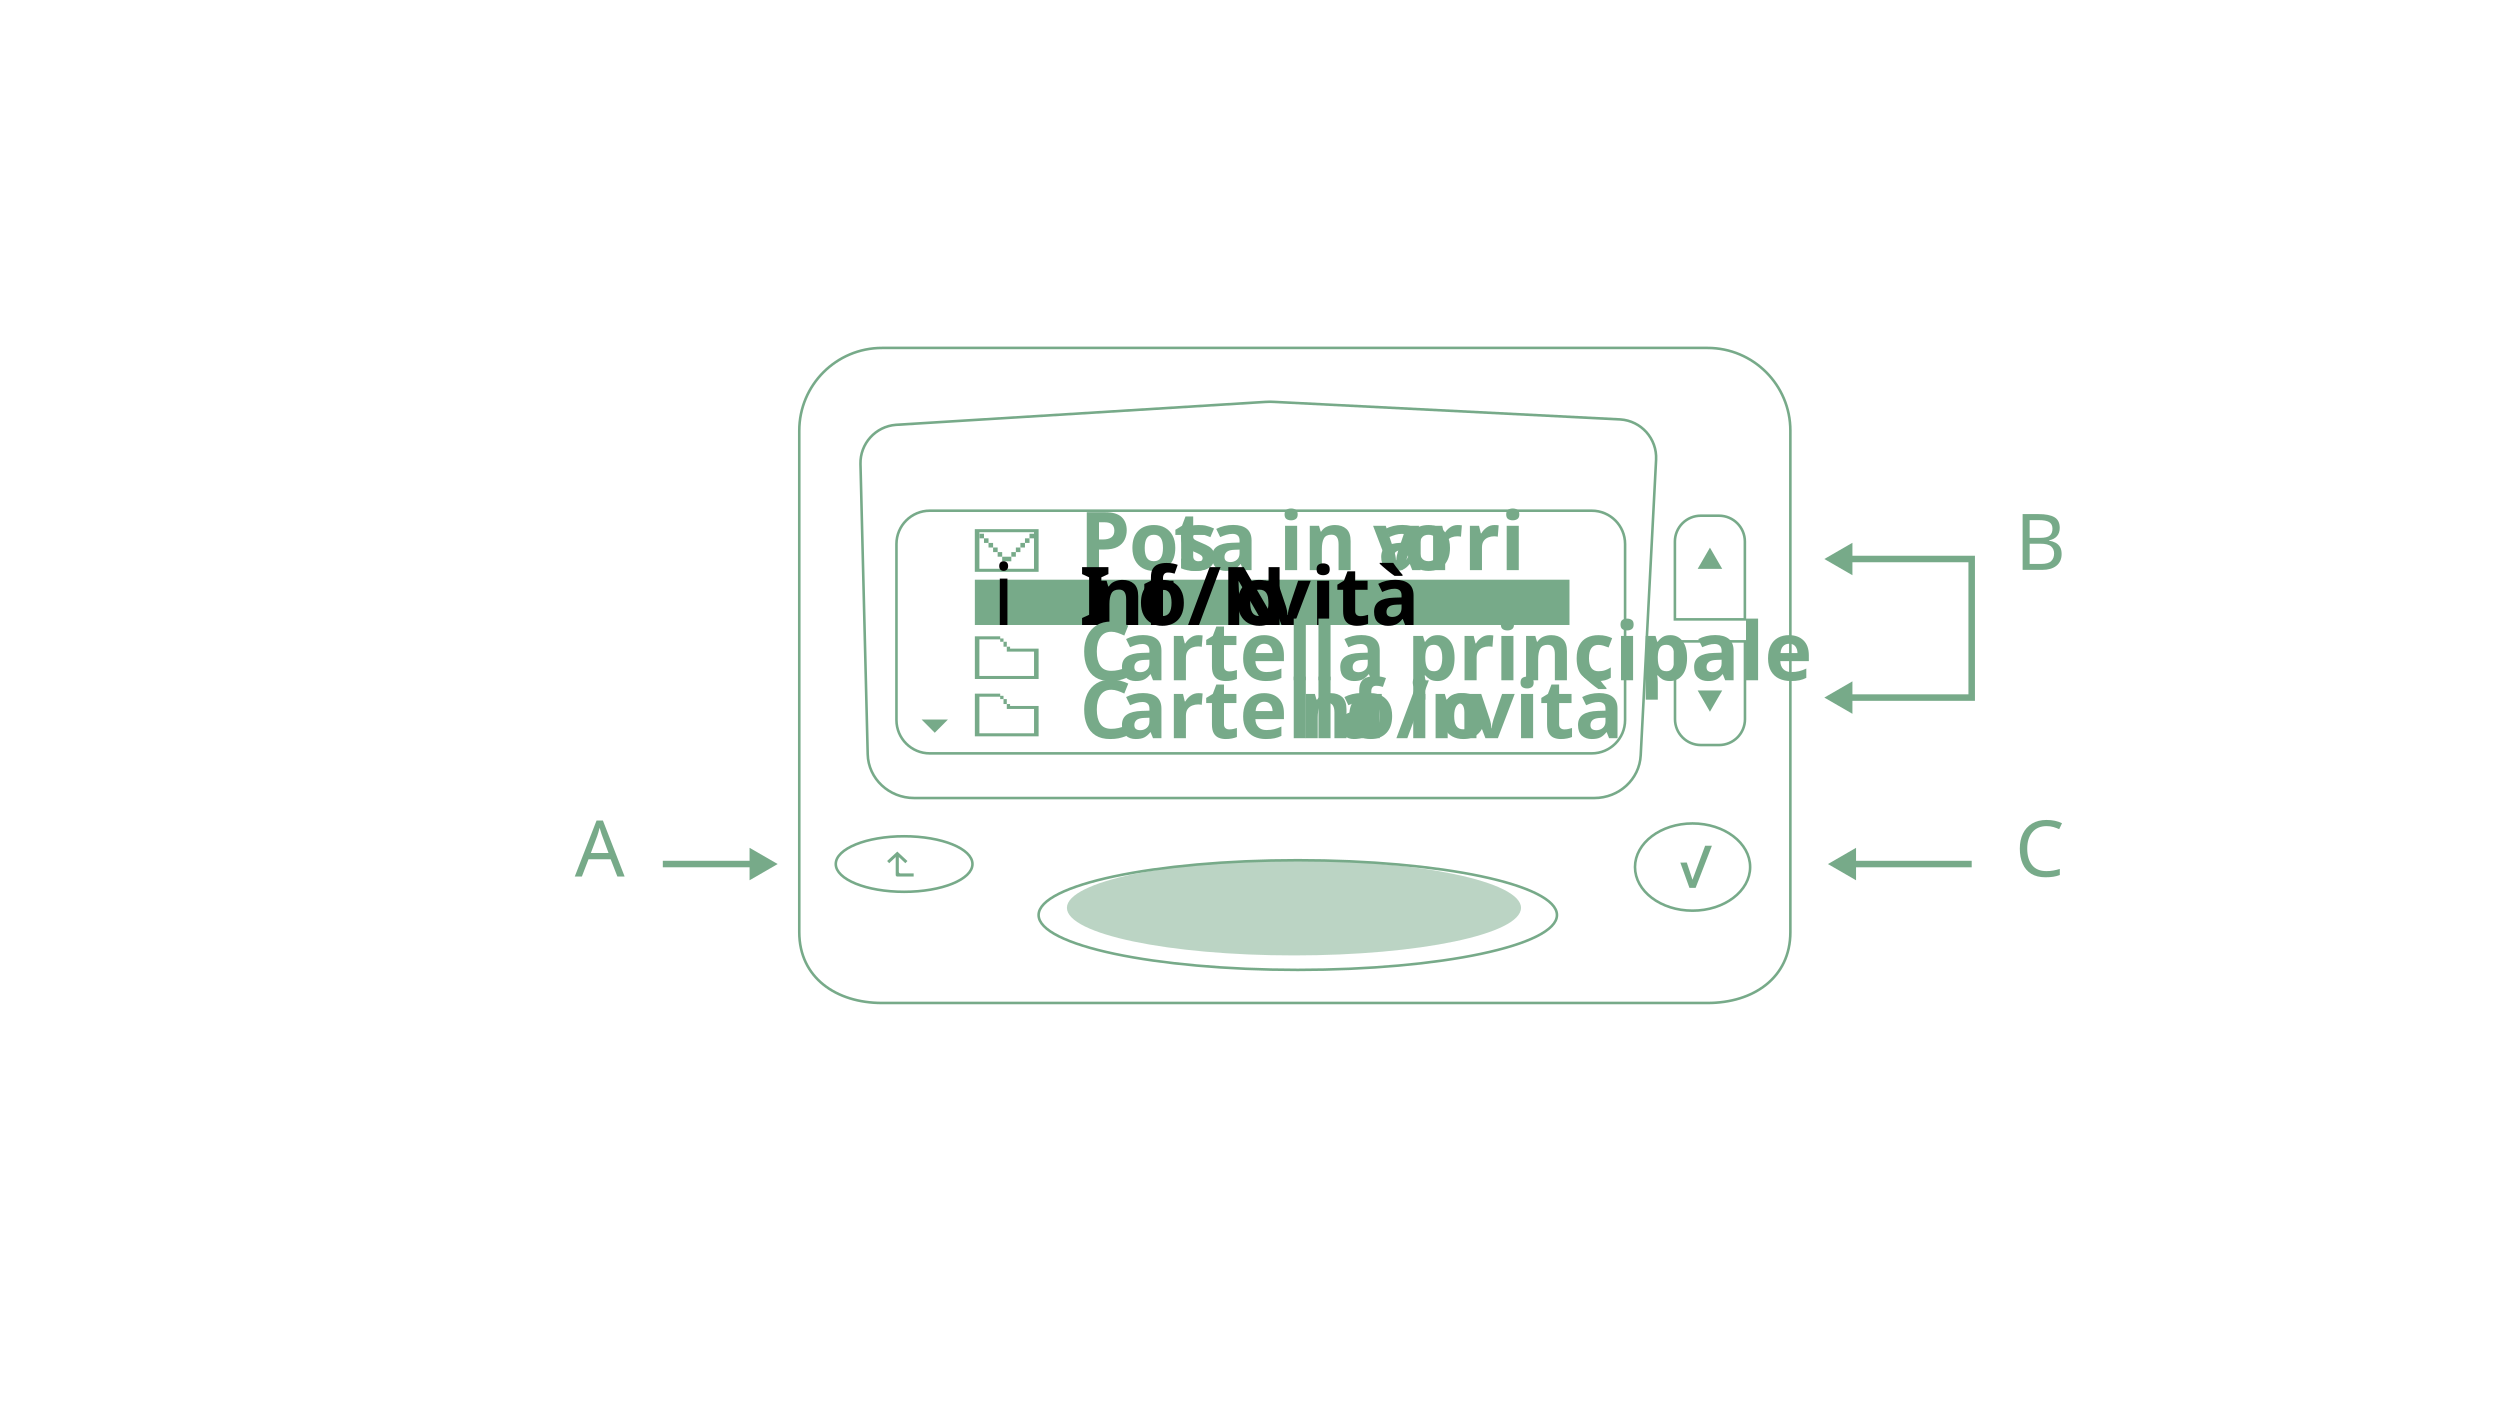
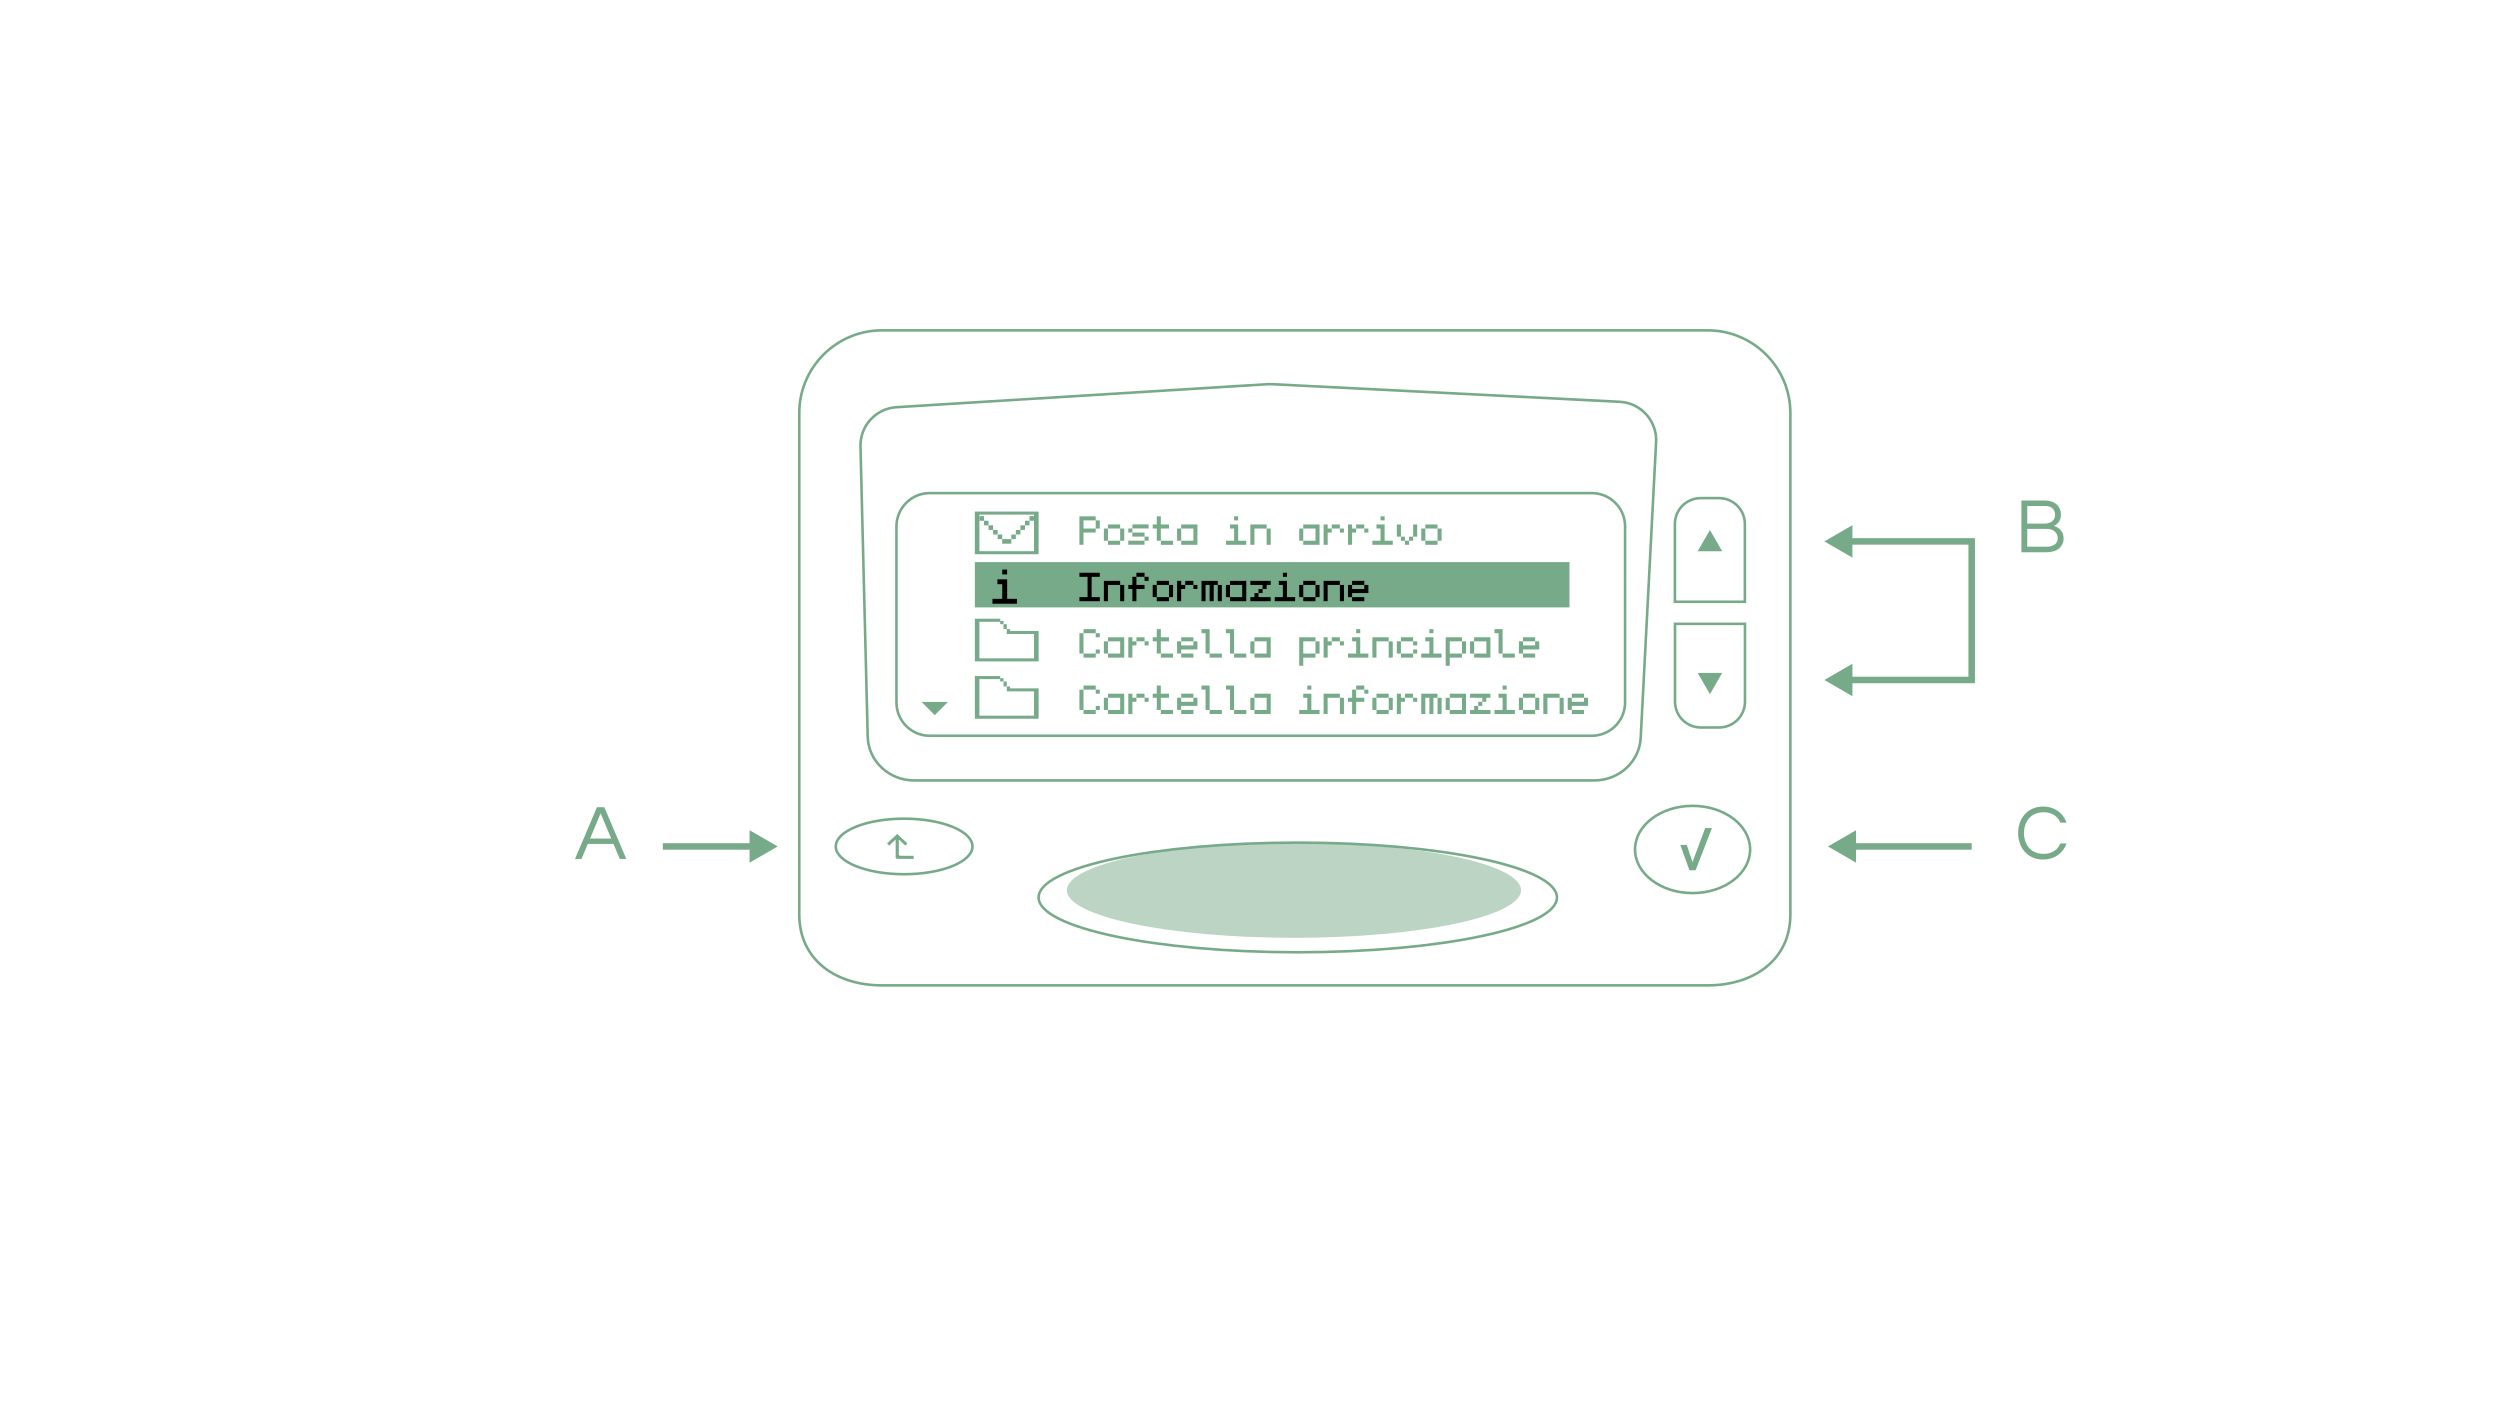
<svg xmlns="http://www.w3.org/2000/svg" viewBox="0 0 1920 1080">
  <defs>
-     <style>.cls-1,.cls-5{fill:none;}.cls-1,.cls-4,.cls-5{stroke:#77aa89;stroke-miterlimit:10;}.cls-1{stroke-width:5px;}.cls-2,.cls-3,.cls-4,.cls-6,.cls-7{fill:#77aa89;}.cls-3{font-size:60px;font-family:NeueMontreal-Medium, Neue Montreal;font-weight:500;}.cls-4,.cls-5{stroke-width:2px;}.cls-6{opacity:0.5;}.cls-10,.cls-7{font-size:62.26px;font-family:NeueBit-Bold, NeueBit;font-weight:700;}.cls-8{letter-spacing:-0.02em;}.cls-9{letter-spacing:0em;}.cls-11{letter-spacing:-0.02em;}.cls-12{font-size:66.44px;font-family:monogram;}</style>
+     <style>.cls-1,.cls-4{fill:none;}.cls-1,.cls-3,.cls-4{stroke:#77aa89;stroke-miterlimit:10;}.cls-1{stroke-width:5px;}.cls-2,.cls-3,.cls-5{fill:#77aa89;}.cls-3,.cls-4{stroke-width:2px;}.cls-5{opacity:0.5;}</style>
  </defs>
  <g id="Livello_2" data-name="Livello 2">
-     <line class="cls-1" x1="579.31" y1="663.58" x2="509.04" y2="663.58" />
-     <polygon class="cls-2" points="575.67 651.12 597.25 663.58 575.67 676.05 575.67 651.12" />
-     <text class="cls-3" transform="translate(441.43 673.16)">A</text>
-     <line class="cls-1" x1="1421.79" y1="663.59" x2="1514.26" y2="663.59" />
-     <polygon class="cls-2" points="1425.44 676.05 1403.85 663.59 1425.44 651.12 1425.44 676.05" />
-     <text class="cls-3" transform="translate(1547.56 673.16)">C</text>
-     <rect class="cls-2" x="748.69" y="445.21" width="456.68" height="34.78" />
-     <polygon class="cls-4" points="717.9 561.35 725.59 553.62 710.22 553.62 717.9 561.35" />
-     <path class="cls-5" d="M1311.41,770.29h-634c-35.11,0-63.57-19.32-63.57-54.42V330.78a63.57,63.57,0,0,1,63.57-63.57h634A63.57,63.57,0,0,1,1375,330.78V715.87C1375,751,1346.52,770.29,1311.41,770.29Z" />
-     <rect class="cls-5" x="688.48" y="392.22" width="559.58" height="186.37" rx="25.58" />
-     <path class="cls-5" d="M1224.44,612.88H702.05c-19.36,0-35.18-14.9-35.65-33.58l-5.55-222.92a29.47,29.47,0,0,1,27.2-30.11l283.73-17.6a49.58,49.58,0,0,1,7.21,0l265.42,13.45A29.47,29.47,0,0,1,1271.88,353L1260.05,580.2C1259.1,598.51,1243.44,612.88,1224.44,612.88Z" />
-     <path class="cls-5" d="M1306.21,396.06h14a19.85,19.85,0,0,1,19.85,19.85v59.77a0,0,0,0,1,0,0h-53.74a0,0,0,0,1,0,0V415.91A19.85,19.85,0,0,1,1306.21,396.06Z" />
-     <path class="cls-5" d="M1306.21,492.56h14a19.85,19.85,0,0,1,19.85,19.85v59.77a0,0,0,0,1,0,0h-53.74a0,0,0,0,1,0,0V512.41a19.85,19.85,0,0,1,19.85-19.85Z" transform="translate(2626.46 1064.74) rotate(180)" />
-     <ellipse class="cls-5" cx="1299.89" cy="665.9" rx="44.21" ry="33.49" />
-     <ellipse class="cls-5" cx="694.36" cy="663.58" rx="52.49" ry="21.33" />
-     <ellipse class="cls-5" cx="996.7" cy="702.76" rx="199.05" ry="42.11" />
-     <ellipse class="cls-6" cx="993.76" cy="697.21" rx="174.38" ry="36.56" />
-     <path class="cls-2" d="M1295.46,662.44l4.33,13.06h.09l9.67-26h5.2l-12.52,32.4h-4.74l-7-19.43Z" />
-     <path class="cls-2" d="M701.69,673.16v-2.37h-10.2a1.19,1.19,0,0,1-1.19-1.19V658.24l5,4.71,1.61-1.69L689.11,654l-7.81,7.25,1.6,1.69,5-4.71V672a1.2,1.2,0,0,0,1.2,1.19Z" />
-     <polygon class="cls-4" points="1313.23 544.61 1320.91 531.3 1305.55 531.3 1313.23 544.61" />
-     <polygon class="cls-4" points="1313.23 422.57 1305.55 435.87 1320.91 435.87 1313.23 422.57" />
-     <text class="cls-7" transform="translate(829.03 437.84)">
-       <tspan class="cls-8">Pos</tspan>
-       <tspan x="72.22" y="0">ta in arri</tspan>
-       <tspan class="cls-8" x="225.5" y="0">v</tspan>
-       <tspan class="cls-9" x="248.83" y="0">o</tspan>
-     </text>
-     <path class="cls-2" d="M797.65,406.39h-49v3.52h0v29.25h49V406.39Zm-45.47,30.44V409.91h0v-1.17h41.93v1.17h-3.47v3.53h3.47v23.39Z" />
-     <rect class="cls-2" x="759.19" y="416.96" width="3.51" height="3.53" />
-     <rect class="cls-2" x="762.7" y="420.49" width="3.49" height="3.52" />
-     <rect class="cls-2" x="755.7" y="413.44" width="3.49" height="3.52" />
-     <rect class="cls-2" x="766.19" y="424.01" width="3.49" height="3.53" />
-     <rect class="cls-2" x="752.21" y="409.91" width="3.49" height="3.53" />
-     <rect class="cls-2" x="769.68" y="427.55" width="7.01" height="3.53" />
-     <rect class="cls-2" x="783.67" y="416.96" width="3.51" height="3.53" />
-     <rect class="cls-2" x="787.18" y="413.44" width="3.49" height="3.52" />
-     <rect class="cls-2" x="780.18" y="420.49" width="3.49" height="3.52" />
-     <rect class="cls-2" x="776.69" y="424.01" width="3.49" height="3.53" />
-     <text class="cls-10" transform="translate(829.03 479.99)">I<tspan class="cls-11" x="8.88" y="0">nf</tspan>
-       <tspan class="cls-9" x="44.43" y="0">o/N</tspan>
-       <tspan class="cls-8" x="118.88" y="0">o</tspan>
-       <tspan x="142.21" y="0">vità</tspan>
-     </text>
-     <text class="cls-7" transform="translate(829.03 522.42)">
-       <tspan class="cls-8">C</tspan>
-       <tspan x="30.01" y="0">artella principale</tspan>
-     </text>
-     <text class="cls-7" transform="translate(829.03 566.96)">
-       <tspan class="cls-8">C</tspan>
-       <tspan x="30.01" y="0">artella i</tspan>
-       <tspan class="cls-8" x="168.84" y="0">nf</tspan>
-       <tspan class="cls-9" x="204.4" y="0">o/n</tspan>
-       <tspan class="cls-8" x="275.51" y="0">o</tspan>
-       <tspan class="cls-9" x="298.84" y="0">vità</tspan>
-     </text>
-     <text class="cls-12" transform="translate(762.21 479.99)">i</text>
-     <polygon class="cls-2" points="775.73 498.15 775.73 496.66 773.21 496.66 773.21 498.3 773.21 500.44 773.28 500.44 775.73 500.44 794.14 500.44 794.14 500.65 794.14 519.13 752.18 519.13 752.18 500.65 752.18 498.3 752.18 491.04 768.16 491.04 768.16 492.87 770.7 492.87 770.7 491.04 770.7 490.36 768.16 490.36 768.16 488.69 765.65 488.69 748.69 488.69 748.69 498.3 748.69 521.47 752.18 521.47 794.14 521.47 797.65 521.47 797.65 498.15 775.73 498.15" />
-     <rect class="cls-2" x="770.7" y="492.87" width="2.52" height="3.79" />
-     <polygon class="cls-2" points="775.73 542.18 775.73 540.7 773.21 540.7 773.21 542.33 773.21 544.47 773.28 544.47 775.73 544.47 794.14 544.47 794.14 544.69 794.14 563.16 752.18 563.16 752.18 544.69 752.18 542.33 752.18 535.08 768.16 535.08 768.16 536.9 770.7 536.9 770.7 535.08 770.7 534.39 768.16 534.39 768.16 532.72 765.65 532.72 748.69 532.72 748.69 542.33 748.69 565.5 752.18 565.5 794.14 565.5 797.65 565.5 797.65 542.18 775.73 542.18" />
-     <rect class="cls-2" x="770.7" y="536.9" width="2.52" height="3.79" />
-     <polyline class="cls-1" points="1419.02 535.74 1514.26 535.74 1514.26 429.31 1419.02 429.31" />
-     <polygon class="cls-2" points="1422.66 548.21 1401.08 535.74 1422.66 523.27 1422.66 548.21" />
-     <polygon class="cls-2" points="1422.66 416.85 1401.08 429.31 1422.66 441.78 1422.66 416.85" />
-     <text class="cls-3" transform="translate(1547.56 437.67)">B</text>
+     <line class="cls-1" x1="579.31" y1="650.07" x2="509.04" y2="650.07" />
+     <polygon class="cls-2" points="575.67 637.6 597.25 650.07 575.67 662.53 575.67 637.6" />
+     <path class="cls-2" d="M441.61,659.64l16.86-39.71h5.64L481,659.64h-5l-4.86-11.51H451.45l-4.86,11.51ZM453.19,644h16.2l-8.1-19.38Z" />
+     <line class="cls-1" x1="1421.79" y1="650.07" x2="1514.26" y2="650.07" />
+     <polygon class="cls-2" points="1425.44 662.54 1403.85 650.07 1425.44 637.61 1425.44 662.54" />
+     <path class="cls-2" d="M1569.1,660.13a18.72,18.72,0,0,1-10.26-2.74,18,18,0,0,1-6.63-7.34,24,24,0,0,1,0-20.53,18.14,18.14,0,0,1,6.63-7.34,18.72,18.72,0,0,1,10.26-2.74,20,20,0,0,1,8.1,1.59,18,18,0,0,1,9.9,10.78h-4.74a12.63,12.63,0,0,0-4.74-5.83,14.49,14.49,0,0,0-8.16-2.16,15.17,15.17,0,0,0-8.19,2.13,13.72,13.72,0,0,0-5.13,5.73,19.65,19.65,0,0,0,0,16.17,13.5,13.5,0,0,0,5.13,5.76,15,15,0,0,0,8.19,2.13,14.49,14.49,0,0,0,8.16-2.15,12.58,12.58,0,0,0,4.74-5.83h4.74a18.51,18.51,0,0,1-3.78,6.39,17.72,17.72,0,0,1-6.12,4.38A19.68,19.68,0,0,1,1569.1,660.13Z" />
+     <rect class="cls-2" x="748.69" y="431.7" width="456.68" height="34.78" />
+     <polygon class="cls-3" points="717.9 547.84 725.59 540.1 710.22 540.1 717.9 547.84" />
+     <path class="cls-4" d="M1311.41,756.77h-634c-35.11,0-63.57-19.31-63.57-54.42V317.26a63.57,63.57,0,0,1,63.57-63.56h634A63.57,63.57,0,0,1,1375,317.26V702.35C1375,737.46,1346.52,756.77,1311.41,756.77Z" />
+     <rect class="cls-4" x="688.48" y="378.7" width="559.58" height="186.37" rx="25.58" />
+     <path class="cls-4" d="M1224.44,599.37H702.05c-19.36,0-35.18-14.91-35.65-33.58l-5.55-222.92a29.46,29.46,0,0,1,27.2-30.11l283.73-17.61a51,51,0,0,1,7.21,0l265.42,13.46a29.46,29.46,0,0,1,27.47,30.93l-11.83,227.19C1259.1,585,1243.44,599.37,1224.44,599.37Z" />
+     <path class="cls-4" d="M1306.21,382.55h14a19.85,19.85,0,0,1,19.85,19.85v59.77a0,0,0,0,1,0,0h-53.74a0,0,0,0,1,0,0V402.4A19.85,19.85,0,0,1,1306.21,382.55Z" />
+     <path class="cls-4" d="M1306.21,479h14a19.85,19.85,0,0,1,19.85,19.85v59.77a0,0,0,0,1,0,0h-53.74a0,0,0,0,1,0,0V498.9A19.85,19.85,0,0,1,1306.21,479Z" transform="translate(2626.46 1037.71) rotate(180)" />
+     <ellipse class="cls-4" cx="1299.89" cy="652.39" rx="44.21" ry="33.49" />
+     <ellipse class="cls-4" cx="694.36" cy="650.07" rx="52.49" ry="21.33" />
+     <ellipse class="cls-4" cx="996.7" cy="689.24" rx="199.05" ry="42.11" />
+     <ellipse class="cls-5" cx="993.76" cy="683.69" rx="174.38" ry="36.56" />
+     <path class="cls-2" d="M1295.46,648.92l4.33,13.06h.09l9.67-26h5.2l-12.52,32.39h-4.74l-7-19.43Z" />
+     <path class="cls-2" d="M701.69,659.64v-2.36h-10.2a1.19,1.19,0,0,1-1.19-1.2V644.72l5,4.71,1.61-1.69-7.83-7.25-7.81,7.25,1.6,1.69,5-4.71v13.71a1.19,1.19,0,0,0,1.2,1.19Z" />
+     <polygon class="cls-3" points="1313.23 531.1 1320.91 517.79 1305.55 517.79 1313.23 531.1" />
+     <polygon class="cls-3" points="1313.23 409.05 1305.55 422.36 1320.91 422.36 1313.23 409.05" />
+     <path class="cls-2" d="M829,418.41V396.53h12.5v3.13h3.13v6.25h-3.13v-6.25h-9.37v6.25h9.37V409h-9.37v9.38Z" />
+     <path class="cls-2" d="M850.91,415.28h-3.13v-9.37h3.13v9.37Zm9.37-9.37h-9.37v-3.13h9.37Zm-3.12,9.37h3.12v3.13h-9.37v-3.13h6.25Zm3.12,0v-9.37h3.13v9.37Z" />
+     <path class="cls-2" d="M869.66,409h-3.13v-3.12h3.13Zm6.25,6.25H879v3.13h-12.5v-3.13h9.38Zm3.12-12.5h3.13v3.13h-12.5v-3.13H879Zm0,9.38h-9.37V409H879Zm0,3.12v-3.12h3.13v3.12Z" />
+     <path class="cls-2" d="M891.53,415.28h-3.12v-9.37h-3.13v-3.13h3.13v-6.25h3.12v6.25h6.25v3.13h-6.25v9.37Zm6.25,0h3.13v3.13h-9.38v-3.13h6.25Z" />
+     <path class="cls-2" d="M916.53,418.41h-9.37v-3.13H904v-9.37h3.13v-3.13h12.5v15.63Zm-3.12-3.13h3.12v-9.37h-9.37v9.37h6.25Z" />
+     <path class="cls-2" d="M954,415.28h3.13v3.13H941.53v-3.13h6.25v-9.37h-3.12v-3.13h6.25v12.5Zm-6.25-15.62v-3.13h3.13v3.13Z" />
+     <path class="cls-2" d="M960.28,418.41V402.78h12.5v3.13h-9.37v12.5Zm12.5,0v-12.5h3.13v12.5Z" />
+     <path class="cls-2" d="M1010.28,418.41h-9.37v-3.13h-3.13v-9.37h3.13v-3.13h12.5v15.63Zm-3.12-3.13h3.12v-9.37h-9.37v9.37h6.25Z" />
+     <path class="cls-2" d="M1016.53,418.41V402.78h3.13v3.13h3.12V409h-3.12v9.38Zm12.5-12.5h-6.25v-3.13H1029Zm0,3.12v-3.12h3.13V409Z" />
+     <path class="cls-2" d="M1035.28,418.41V402.78h3.13v3.13h3.12V409h-3.12v9.38Zm12.5-12.5h-6.25v-3.13h6.25Zm0,3.12v-3.12h3.13V409Z" />
+     <path class="cls-2" d="M1066.53,415.28h3.13v3.13H1054v-3.13h6.25v-9.37h-3.12v-3.13h6.25v12.5Zm-6.25-15.62v-3.13h3.13v3.13Z" />
+     <path class="cls-2" d="M1075.91,412.16h-3.13v-9.38h3.13v9.38Zm3.12,3.12h-3.12v-3.12H1079Zm0,3.13v-3.13h3.13v3.13Zm3.13-3.13v-3.12h3.12v3.12Zm3.12-3.12v-9.38h3.13v9.38Z" />
+     <path class="cls-2" d="M1094.66,415.28h-3.13v-9.37h3.13v9.37Zm9.37-9.37h-9.37v-3.13H1104Zm-3.12,9.37H1104v3.13h-9.37v-3.13h6.25Zm3.12,0v-9.37h3.13v9.37Z" />
+     <path class="cls-2" d="M797.65,392.88h-49v3.52h0v29.25h49V392.88Zm-45.47,30.43V396.4h0v-1.17h41.93v1.17h-3.47v3.53h3.47v23.38Z" />
+     <rect class="cls-2" x="759.19" y="403.45" width="3.51" height="3.53" />
+     <rect class="cls-2" x="762.7" y="406.98" width="3.49" height="3.52" />
+     <rect class="cls-2" x="755.7" y="399.93" width="3.49" height="3.52" />
+     <rect class="cls-2" x="766.19" y="410.5" width="3.49" height="3.53" />
+     <rect class="cls-2" x="752.21" y="396.4" width="3.49" height="3.53" />
+     <rect class="cls-2" x="769.68" y="414.03" width="7.01" height="3.53" />
+     <rect class="cls-2" x="783.67" y="403.45" width="3.51" height="3.53" />
+     <rect class="cls-2" x="787.18" y="399.93" width="3.49" height="3.52" />
+     <rect class="cls-2" x="780.18" y="406.98" width="3.49" height="3.52" />
+     <rect class="cls-2" x="776.69" y="410.5" width="3.49" height="3.53" />
+     <path d="M841.53,458.6h3.13v3.13H829V458.6h6.25V443H829v-3.13h15.63V443h-6.25V458.6Z" />
+     <path d="M847.78,461.73V446.1h12.5v3.13h-9.37v12.5Zm12.5,0v-12.5h3.13v12.5Z" />
+     <path d="M869.66,461.73v-9.38h-3.13v-3.12h3.13V443h3.12v6.25H879v3.12h-6.25v9.38ZM879,443h-6.25v-3.13H879Zm0,3.12V443h3.13v3.12Z" />
+     <path d="M888.41,458.6h-3.13v-9.37h3.13v9.37Zm9.37-9.37h-9.37V446.1h9.37Zm-3.12,9.37h3.12v3.13h-9.37V458.6h6.25Zm3.12,0v-9.37h3.13v9.37Z" />
+     <path d="M904,461.73V446.1h3.13v3.13h3.12v3.12h-3.12v9.38Zm12.5-12.5h-6.25V446.1h6.25Zm0,3.12v-3.12h3.13v3.12Z" />
+     <path d="M929,461.73v-12.5h-3.12v12.5h-3.13V446.1h12.5v3.13h-3.12v12.5Zm6.25,0v-12.5h3.13v12.5Z" />
+     <path d="M954,461.73h-9.37V458.6h-3.13v-9.37h3.13V446.1h12.5v15.63Zm-3.12-3.13H954v-9.37h-9.37v9.37h6.25Z" />
+     <path d="M969.66,452.35v-3.12h-9.38V446.1h15.63v3.13h-3.13v3.12Zm3.12,6.25h3.13v3.13H960.28V458.6h3.13v-3.12h3.12v3.12h6.25Zm-6.25-3.12v-3.13h3.13v3.13Z" />
+     <path d="M991.53,458.6h3.13v3.13H979V458.6h6.25v-9.37h-3.12V446.1h6.25v12.5ZM985.28,443v-3.13h3.13V443Z" />
+     <path d="M1000.91,458.6h-3.13v-9.37h3.13v9.37Zm9.37-9.37h-9.37V446.1h9.37Zm-3.12,9.37h3.12v3.13h-9.37V458.6h6.25Zm3.12,0v-9.37h3.13v9.37Z" />
+     <path d="M1016.53,461.73V446.1H1029v3.13h-9.37v12.5Zm12.5,0v-12.5h3.13v12.5Z" />
+     <path d="M1038.41,458.6h-3.13v-9.37h3.13v3.12h9.37v-3.12h3.13v6.25h-12.5Zm9.37-9.37h-9.37V446.1h9.37Zm-3.12,9.37h3.12v3.13h-9.37V458.6h6.25Z" />
+     <path class="cls-2" d="M832.16,501.93H829V486.3h3.13v15.63Zm9.37-15.63h-9.37v-3.12h9.37Zm-3.12,15.63h3.12v3.12h-9.37v-3.12h6.25Zm3.12-12.5V486.3h3.13v3.13Zm0,12.5V498.8h3.13v3.13Z" />
+     <path class="cls-2" d="M860.28,505.05h-9.37v-3.12h-3.13v-9.38h3.13v-3.12h12.5v15.62Zm-3.12-3.12h3.12v-9.38h-9.37v9.38h6.25Z" />
+     <path class="cls-2" d="M866.53,505.05V489.43h3.13v3.12h3.12v3.13h-3.12v9.37Zm12.5-12.5h-6.25v-3.12H879Zm0,3.13v-3.13h3.13v3.13Z" />
+     <path class="cls-2" d="M891.53,501.93h-3.12v-9.38h-3.13v-3.12h3.13v-6.25h3.12v6.25h6.25v3.12h-6.25v9.38Zm6.25,0h3.13v3.12h-9.38v-3.12h6.25Z" />
+     <path class="cls-2" d="M907.16,501.93H904v-9.38h3.13v3.13h9.37v-3.13h3.13v6.25h-12.5Zm9.37-9.38h-9.37v-3.12h9.37Zm-3.12,9.38h3.12v3.12h-9.37v-3.12h6.25Z" />
+     <path class="cls-2" d="M929,501.93h-3.12V486.3h-3.13v-3.12H929v18.75Zm6.25,0h3.13v3.12H929v-3.12h6.25Z" />
+     <path class="cls-2" d="M947.78,501.93h-3.12V486.3h-3.13v-3.12h6.25v18.75Zm6.25,0h3.13v3.12h-9.38v-3.12H954Z" />
+     <path class="cls-2" d="M972.78,505.05h-9.37v-3.12h-3.13v-9.38h3.13v-3.12h12.5v15.62Zm-3.12-3.12h3.12v-9.38h-9.37v9.38h6.25Z" />
+     <path class="cls-2" d="M997.78,511.3V489.43h12.5v3.12h3.13v9.38h-3.13v-9.38h-9.37v9.38h9.37v3.12h-9.37v6.25Z" />
+     <path class="cls-2" d="M1016.53,505.05V489.43h3.13v3.12h3.12v3.13h-3.12v9.37Zm12.5-12.5h-6.25v-3.12H1029Zm0,3.13v-3.13h3.13v3.13Z" />
+     <path class="cls-2" d="M1047.78,501.93h3.13v3.12h-15.63v-3.12h6.25v-9.38h-3.12v-3.12h6.25v12.5Zm-6.25-15.63v-3.12h3.13v3.12Z" />
+     <path class="cls-2" d="M1054,505.05V489.43h12.5v3.12h-9.37v12.5Zm12.5,0v-12.5h3.13v12.5Z" />
+     <path class="cls-2" d="M1075.91,501.93h-3.13v-9.38h3.13v9.38Zm9.37-9.38h-9.37v-3.12h9.37Zm-3.12,9.38h3.12v3.12h-9.37v-3.12h6.25Zm3.12-6.25v-3.13h3.13v3.13Zm0,6.25V498.8h3.13v3.13Z" />
+     <path class="cls-2" d="M1104,501.93h3.13v3.12h-15.63v-3.12h6.25v-9.38h-3.12v-3.12h6.25v12.5Zm-6.25-15.63v-3.12h3.13v3.12Z" />
+     <path class="cls-2" d="M1110.28,511.3V489.43h12.5v3.12h3.13v9.38h-3.13v-9.38h-9.37v9.38h9.37v3.12h-9.37v6.25Z" />
+     <path class="cls-2" d="M1141.53,505.05h-9.37v-3.12H1129v-9.38h3.13v-3.12h12.5v15.62Zm-3.12-3.12h3.12v-9.38h-9.37v9.38h6.25Z" />
+     <path class="cls-2" d="M1154,501.93h-3.12V486.3h-3.13v-3.12H1154v18.75Zm6.25,0h3.13v3.12H1154v-3.12h6.25Z" />
+     <path class="cls-2" d="M1169.66,501.93h-3.13v-9.38h3.13v3.13H1179v-3.13h3.13v6.25h-12.5Zm9.37-9.38h-9.37v-3.12H1179Zm-3.12,9.38H1179v3.12h-9.37v-3.12h6.25Z" />
+     <path class="cls-2" d="M832.16,545.25H829V529.63h3.13v15.62Zm9.37-15.62h-9.37V526.5h9.37Zm-3.12,15.62h3.12v3.13h-9.37v-3.13h6.25Zm3.12-12.5v-3.12h3.13v3.12Zm0,12.5v-3.12h3.13v3.12Z" />
+     <path class="cls-2" d="M860.28,548.38h-9.37v-3.13h-3.13v-9.37h3.13v-3.13h12.5v15.63Zm-3.12-3.13h3.12v-9.37h-9.37v9.37h6.25Z" />
+     <path class="cls-2" d="M866.53,548.38V532.75h3.13v3.13h3.12V539h-3.12v9.38Zm12.5-12.5h-6.25v-3.13H879Zm0,3.12v-3.12h3.13V539Z" />
+     <path class="cls-2" d="M891.53,545.25h-3.12v-9.37h-3.13v-3.13h3.13V526.5h3.12v6.25h6.25v3.13h-6.25v9.37Zm6.25,0h3.13v3.13h-9.38v-3.13h6.25Z" />
+     <path class="cls-2" d="M907.16,545.25H904v-9.37h3.13V539h9.37v-3.12h3.13v6.25h-12.5Zm9.37-9.37h-9.37v-3.13h9.37Zm-3.12,9.37h3.12v3.13h-9.37v-3.13h6.25Z" />
+     <path class="cls-2" d="M929,545.25h-3.12V529.63h-3.13V526.5H929v18.75Zm6.25,0h3.13v3.13H929v-3.13h6.25Z" />
+     <path class="cls-2" d="M947.78,545.25h-3.12V529.63h-3.13V526.5h6.25v18.75Zm6.25,0h3.13v3.13h-9.38v-3.13H954Z" />
+     <path class="cls-2" d="M972.78,548.38h-9.37v-3.13h-3.13v-9.37h3.13v-3.13h12.5v15.63Zm-3.12-3.13h3.12v-9.37h-9.37v9.37h6.25Z" />
+     <path class="cls-2" d="M1010.28,545.25h3.13v3.13H997.78v-3.13H1004v-9.37h-3.12v-3.13h6.25v12.5ZM1004,529.63V526.5h3.13v3.13Z" />
+     <path class="cls-2" d="M1016.53,548.38V532.75H1029v3.13h-9.37v12.5Zm12.5,0v-12.5h3.13v12.5Z" />
+     <path class="cls-2" d="M1038.41,548.38V539h-3.13v-3.12h3.13v-6.25h3.12v6.25h6.25V539h-6.25v9.38Zm9.37-18.75h-6.25V526.5h6.25Zm0,3.12v-3.12h3.13v3.12Z" />
+     <path class="cls-2" d="M1057.16,545.25H1054v-9.37h3.13v9.37Zm9.37-9.37h-9.37v-3.13h9.37Zm-3.12,9.37h3.12v3.13h-9.37v-3.13h6.25Zm3.12,0v-9.37h3.13v9.37Z" />
+     <path class="cls-2" d="M1072.78,548.38V532.75h3.13v3.13H1079V539h-3.12v9.38Zm12.5-12.5H1079v-3.13h6.25Zm0,3.12v-3.12h3.13V539Z" />
+     <path class="cls-2" d="M1097.78,548.38v-12.5h-3.12v12.5h-3.13V532.75H1104v3.13h-3.12v12.5Zm6.25,0v-12.5h3.13v12.5Z" />
+     <path class="cls-2" d="M1122.78,548.38h-9.37v-3.13h-3.13v-9.37h3.13v-3.13h12.5v15.63Zm-3.12-3.13h3.12v-9.37h-9.37v9.37h6.25Z" />
+     <path class="cls-2" d="M1138.41,539v-3.12H1129v-3.13h15.63v3.13h-3.13V539Zm3.12,6.25h3.13v3.13H1129v-3.13h3.13v-3.12h3.12v3.12h6.25Zm-6.25-3.12V539h3.13v3.13Z" />
+     <path class="cls-2" d="M1160.28,545.25h3.13v3.13h-15.63v-3.13H1154v-9.37h-3.12v-3.13h6.25v12.5ZM1154,529.63V526.5h3.13v3.13Z" />
+     <path class="cls-2" d="M1169.66,545.25h-3.13v-9.37h3.13v9.37Zm9.37-9.37h-9.37v-3.13H1179Zm-3.12,9.37H1179v3.13h-9.37v-3.13h6.25Zm3.12,0v-9.37h3.13v9.37Z" />
+     <path class="cls-2" d="M1185.28,548.38V532.75h12.5v3.13h-9.37v12.5Zm12.5,0v-12.5h3.13v12.5Z" />
+     <path class="cls-2" d="M1207.16,545.25H1204v-9.37h3.13V539h9.37v-3.12h3.13v6.25h-12.5Zm9.37-9.37h-9.37v-3.13h9.37Zm-3.12,9.37h3.12v3.13h-9.37v-3.13h6.25Z" />
+     <path d="M777.21,459.91H781v3.75H762.21v-3.75h7.5V448.66H766v-3.75h7.5v15Zm-7.5-18.75v-3.75h3.75v3.75Z" />
+     <polygon class="cls-2" points="775.73 484.63 775.73 483.15 773.21 483.15 773.21 484.79 773.21 486.92 773.28 486.92 775.73 486.92 794.14 486.92 794.14 487.14 794.14 505.62 752.18 505.62 752.18 487.14 752.18 484.79 752.18 477.53 768.16 477.53 768.16 479.36 770.7 479.36 770.7 477.53 770.7 476.84 768.16 476.84 768.16 475.18 765.65 475.18 748.69 475.18 748.69 484.79 748.69 507.95 752.18 507.95 794.14 507.95 797.65 507.95 797.65 484.63 775.73 484.63" />
+     <rect class="cls-2" x="770.7" y="479.36" width="2.52" height="3.79" />
+     <polygon class="cls-2" points="775.73 528.66 775.73 527.18 773.21 527.18 773.21 528.82 773.21 530.96 773.28 530.96 775.73 530.96 794.14 530.96 794.14 531.17 794.14 549.65 752.18 549.65 752.18 531.17 752.18 528.82 752.18 521.56 768.16 521.56 768.16 523.39 770.7 523.39 770.7 521.56 770.7 520.87 768.16 520.87 768.16 519.21 765.65 519.21 748.69 519.21 748.69 528.82 748.69 551.98 752.18 551.98 794.14 551.98 797.65 551.98 797.65 528.66 775.73 528.66" />
+     <rect class="cls-2" x="770.7" y="523.39" width="2.52" height="3.79" />
+     <polyline class="cls-1" points="1419.02 522.22 1514.26 522.22 1514.26 415.8 1419.02 415.8" />
+     <polygon class="cls-2" points="1422.66 534.69 1401.08 522.23 1422.66 509.76 1422.66 534.69" />
+     <polygon class="cls-2" points="1422.66 403.33 1401.08 415.8 1422.66 428.26 1422.66 403.33" />
+     <path class="cls-2" d="M1552.42,424.15V384.43h17.82a14.49,14.49,0,0,1,7.41,1.62,9.77,9.77,0,0,1,3.93,4.05,10.83,10.83,0,0,1,1.2,4.83,9.41,9.41,0,0,1-1.62,5.91,10,10,0,0,1-3.72,3,13.18,13.18,0,0,1,3.39,1.71,9.45,9.45,0,0,1,2.85,3.15,9.87,9.87,0,0,1,1.14,5,9.54,9.54,0,0,1-3.39,7.44q-3.39,3-10.17,3Zm4.5-22h13.32a10.64,10.64,0,0,0,3.93-.72,6.67,6.67,0,0,0,3-2.25,6.4,6.4,0,0,0,1.14-3.93,7,7,0,0,0-.75-3.18,5.9,5.9,0,0,0-2.4-2.46,8.74,8.74,0,0,0-4.41-1h-13.8Zm0,17.7h14.82a10.27,10.27,0,0,0,6.33-1.71,5.71,5.71,0,0,0,2.25-4.83,6.74,6.74,0,0,0-2.16-5q-2.16-2.13-6.9-2.13h-14.34Z" />
  </g>
</svg>
